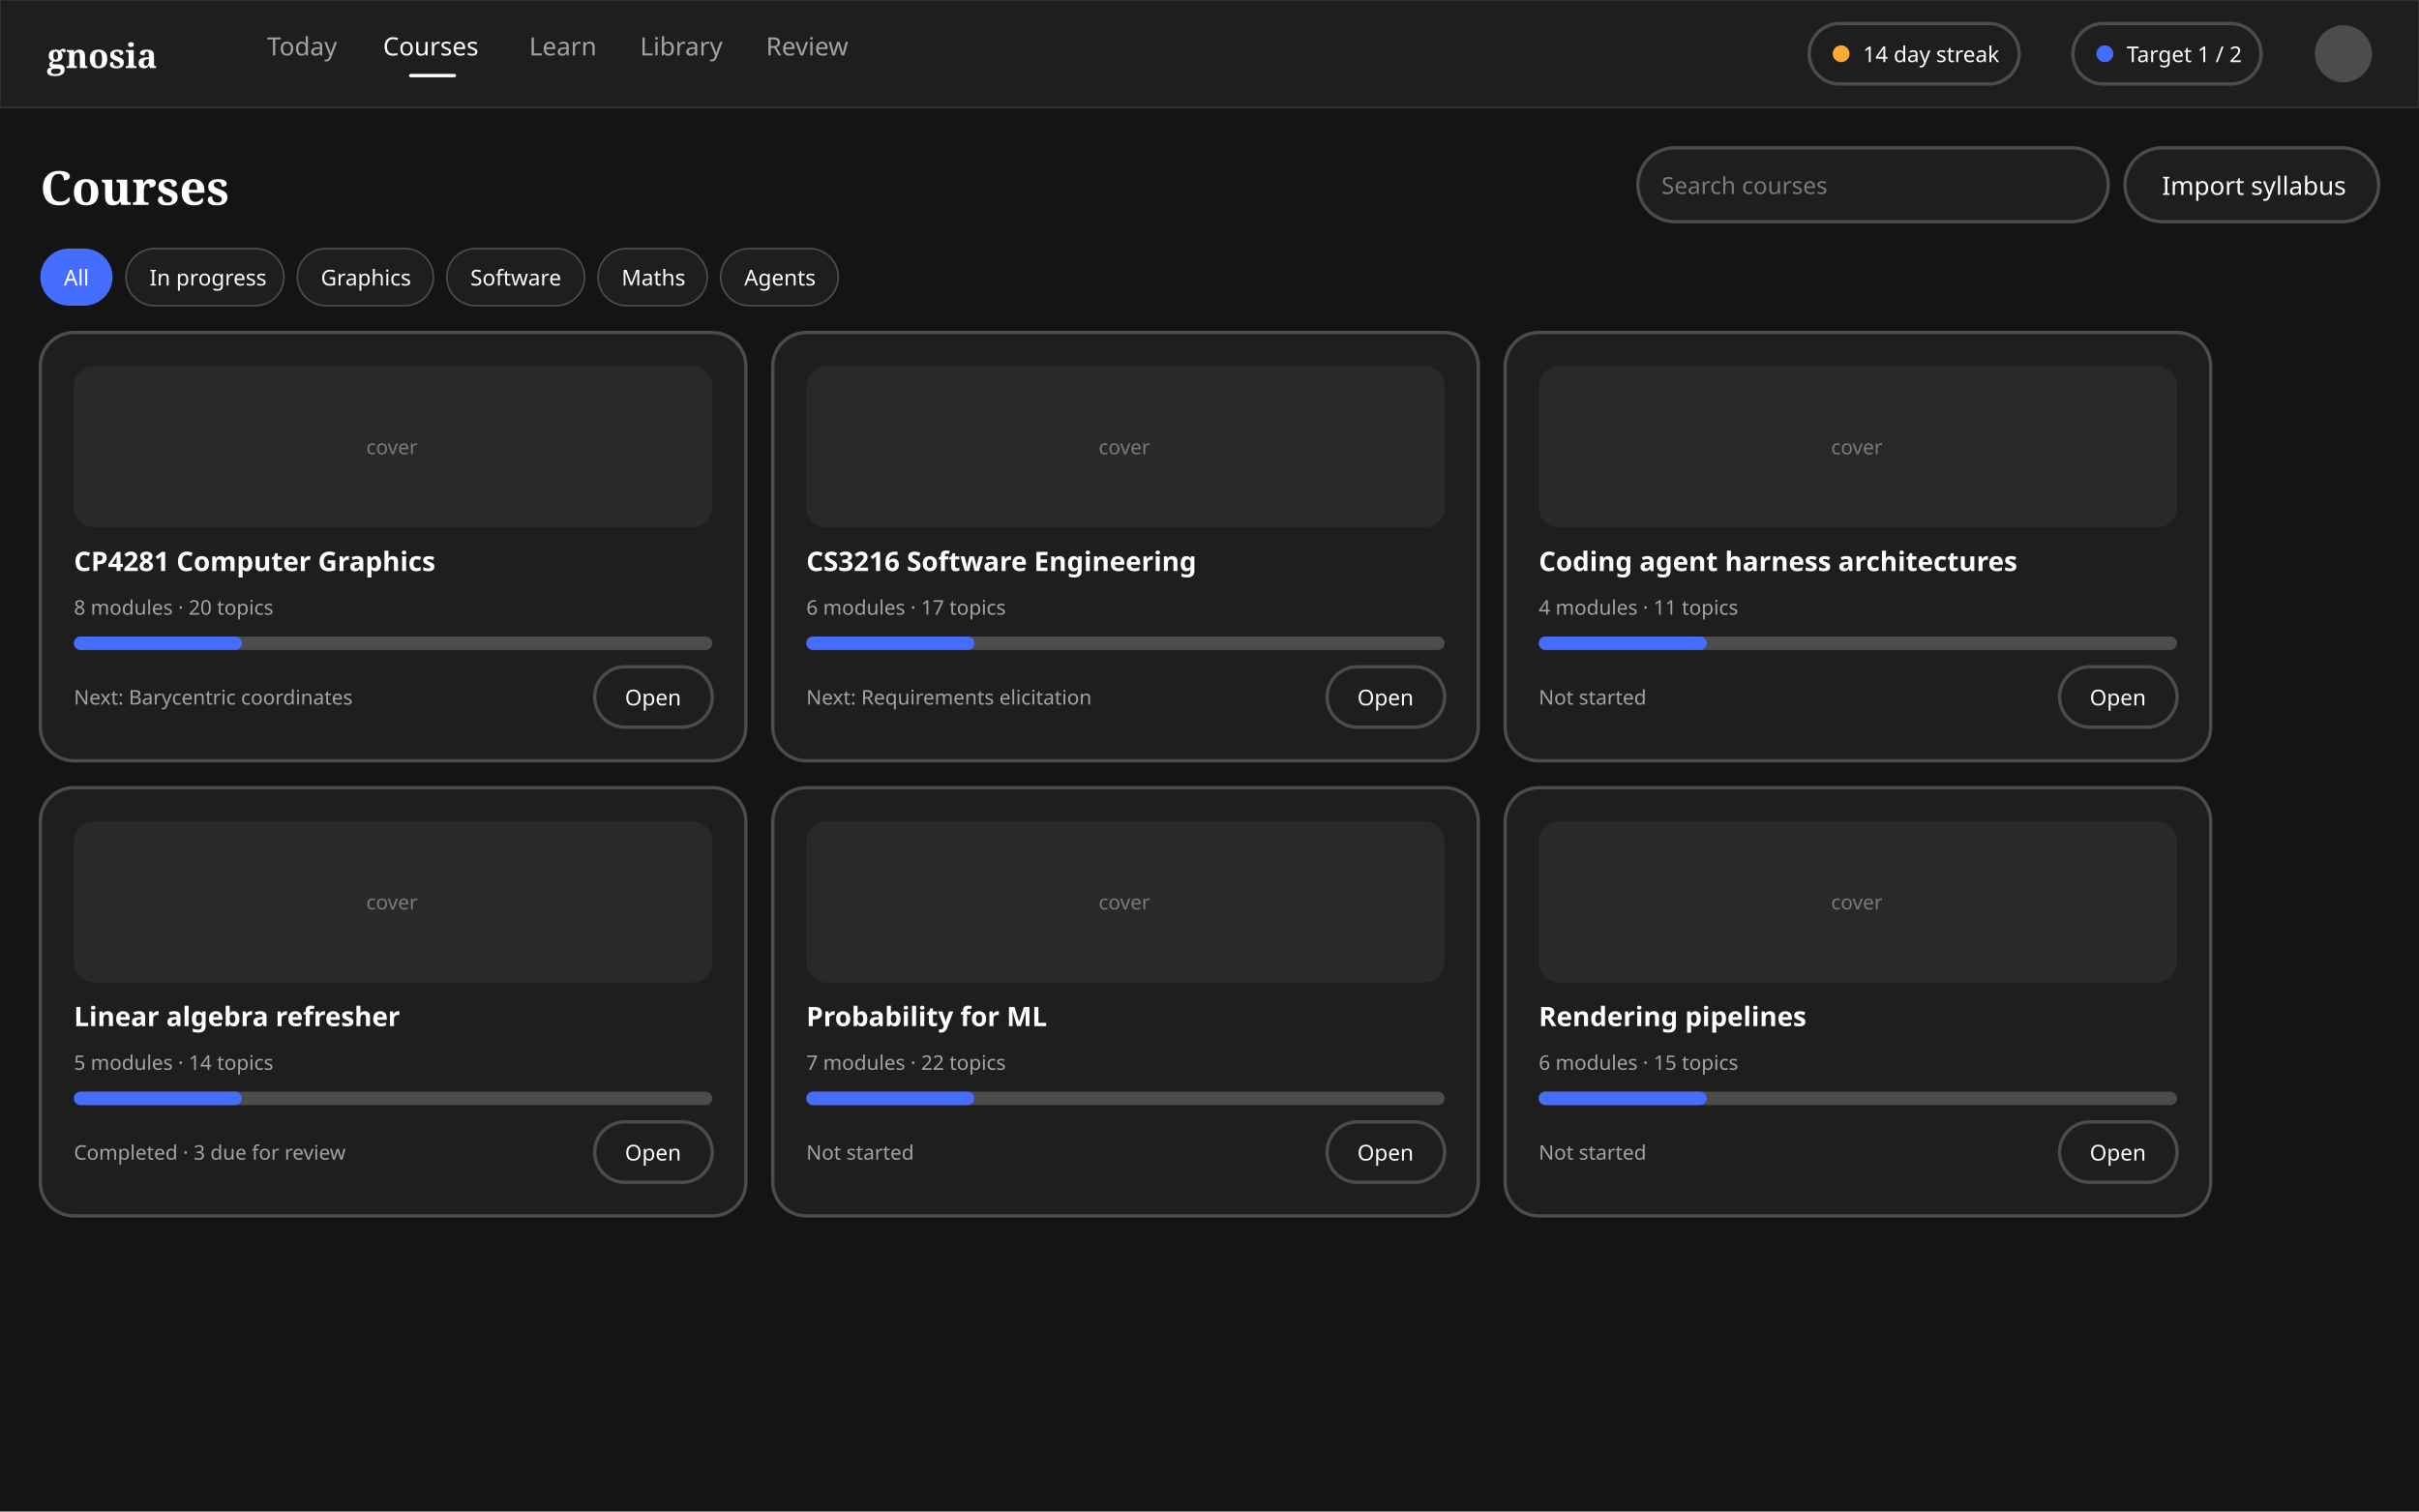
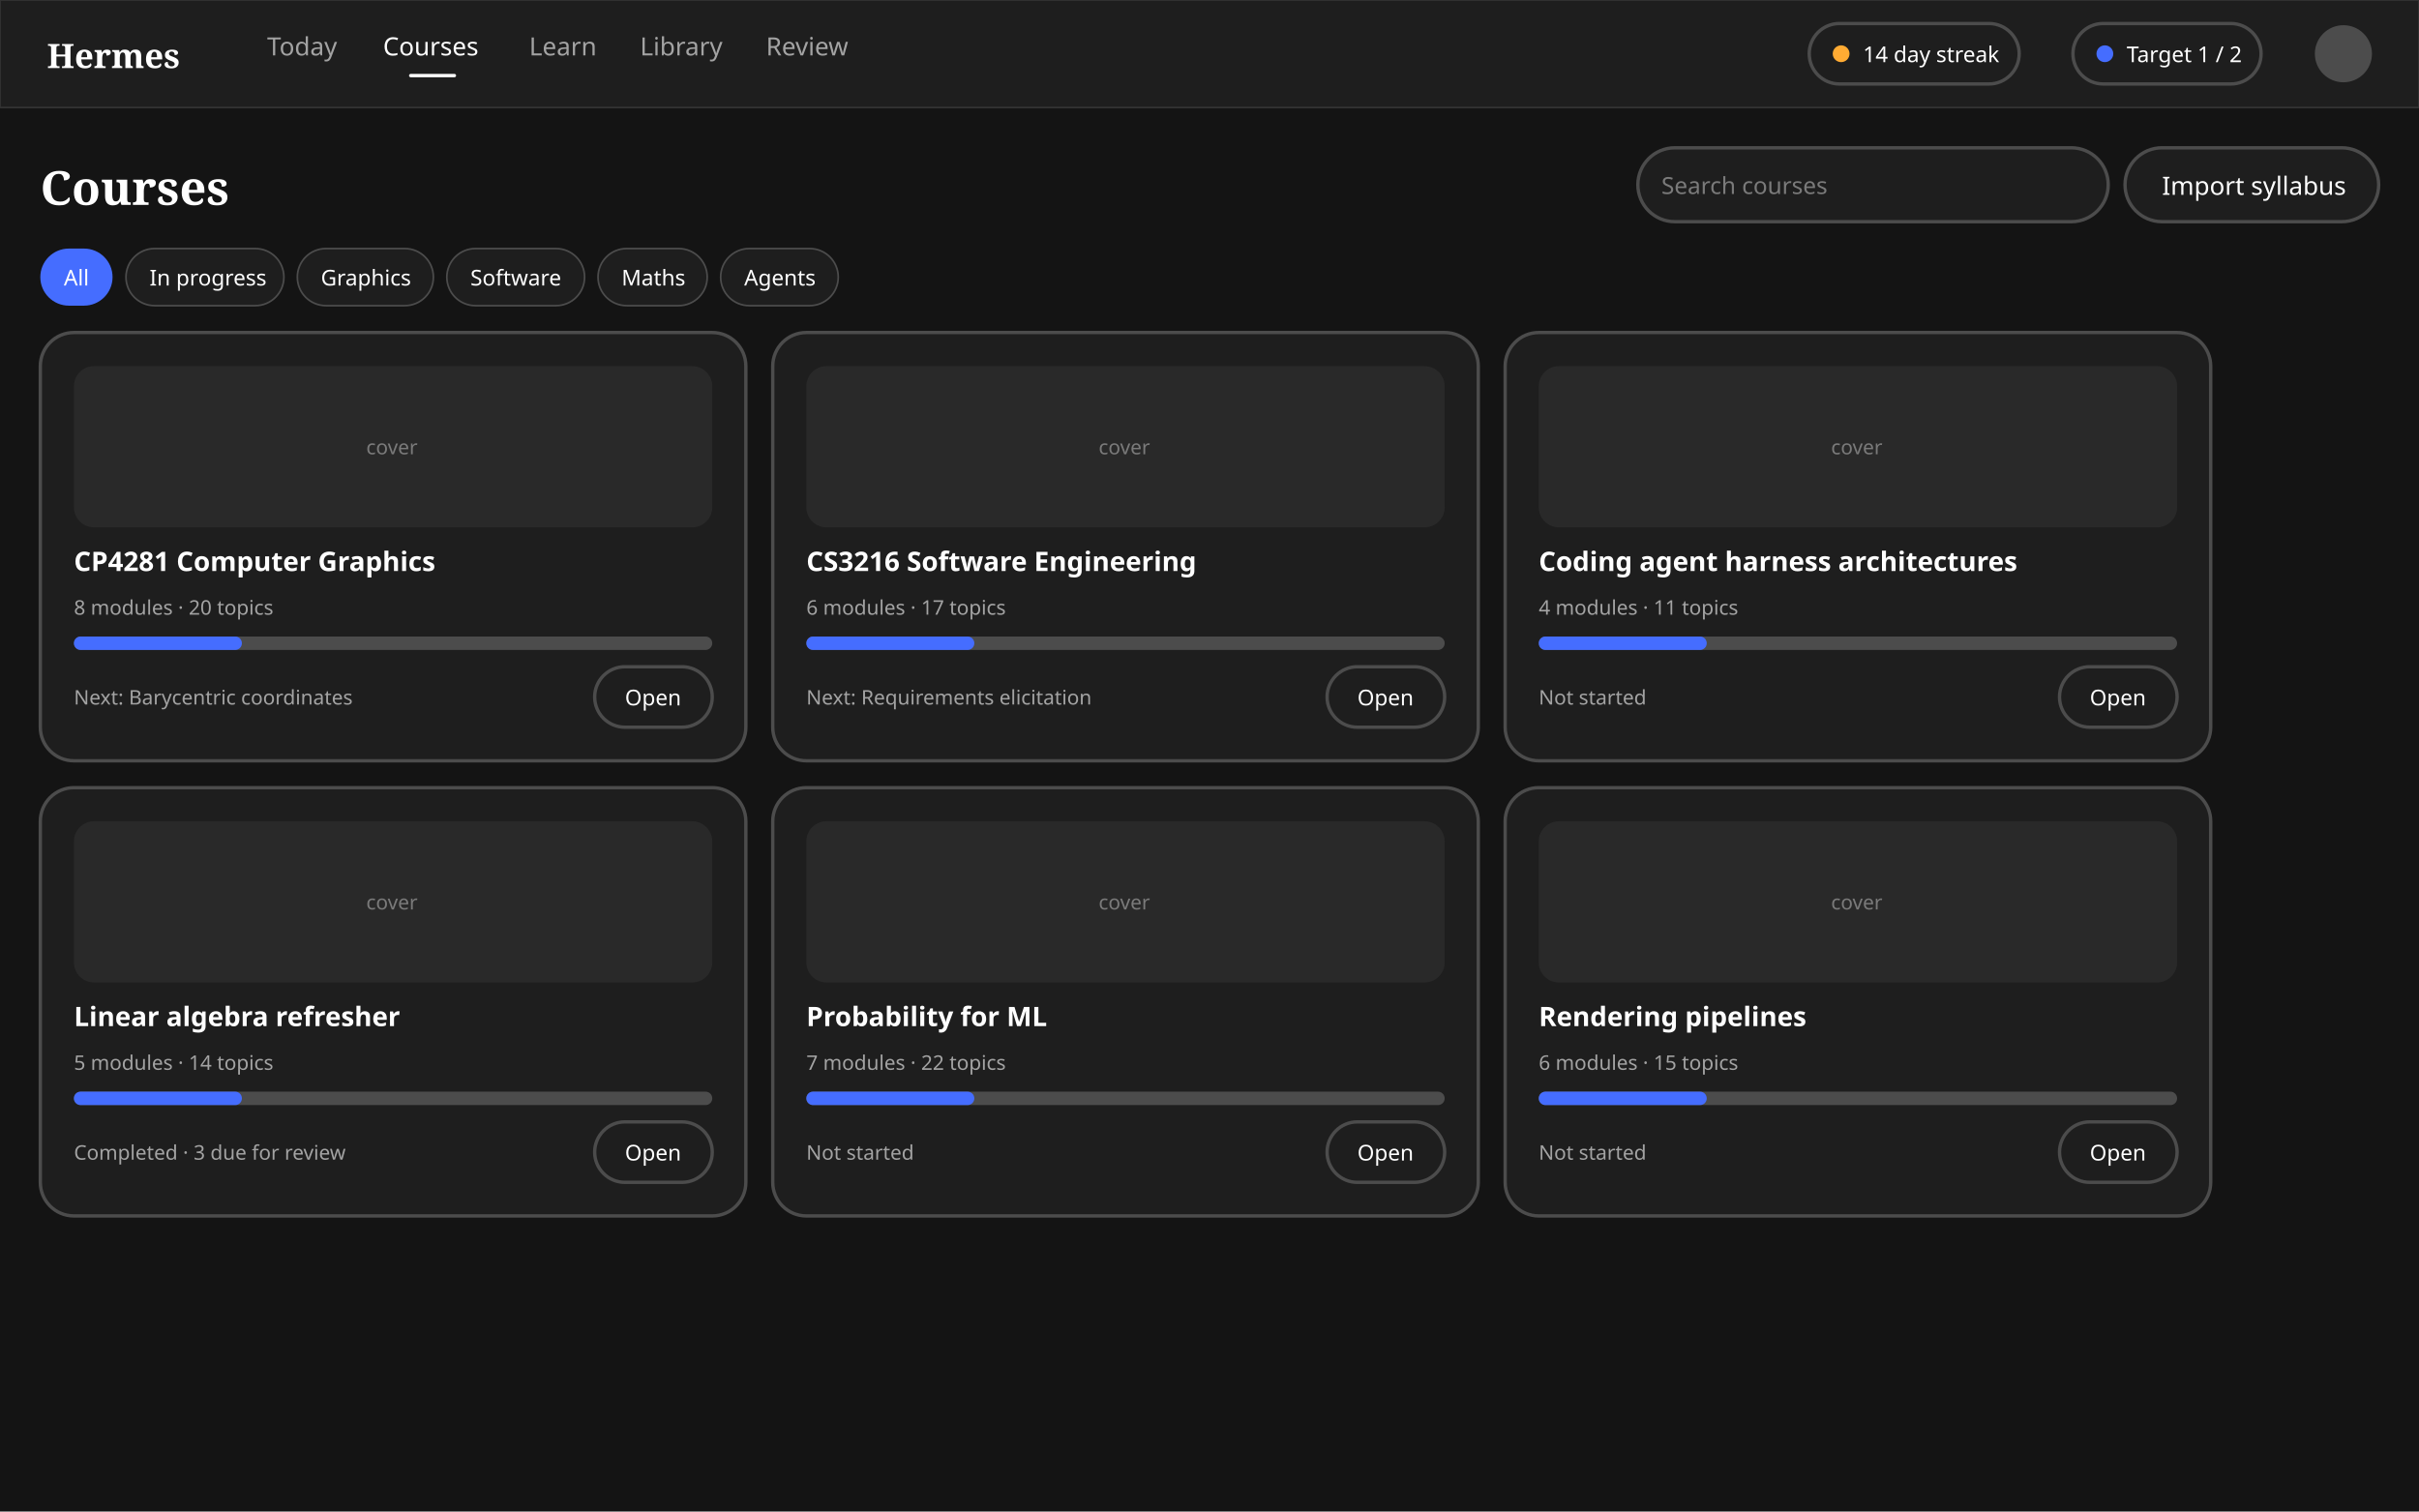
<svg xmlns="http://www.w3.org/2000/svg" width="1440" height="900" viewBox="0 0 1440 900">
  <defs>
    <clipPath id="clip0">
      <rect width="1440" height="900" />
    </clipPath>
  </defs>
  <g>
    <rect width="1440" height="900" fill="#141414" />
    <g clip-path="url(#clip0)">
      <g>
        <rect width="1440" height="64" fill="#1E1E1E" stroke="#333333" stroke-width="1" />
        <g transform="translate(28, 20.5)">
-           <text x="0" y="20" font-family="Georgia, serif" font-size="20" font-weight="700" fill="#FFFFFF">gnosia</text>
+           <text x="0" y="20" font-family="Georgia, serif" font-size="20" font-weight="700" fill="#FFFFFF">Hermes</text>
        </g>
        <g transform="translate(159, 18)">
          <g>
            <g>
              <text x="0" y="15" font-family="Figtree, Nunito, system-ui, sans-serif" font-size="15" font-weight="500" fill="#A3A3A3">Today</text>
            </g>
            <g transform="translate(6.5, 26)">
              <rect width="28" height="2" rx="1" ry="1" fill="#1E1E1E" />
            </g>
          </g>
          <g transform="translate(69, 0)">
            <g>
              <text x="0" y="15" font-family="Figtree, Nunito, system-ui, sans-serif" font-size="15" fill="#FFFFFF">Courses</text>
            </g>
            <g transform="translate(15.5, 26)">
              <rect width="28" height="2" rx="1" ry="1" fill="#FFFFFF" />
            </g>
          </g>
          <g transform="translate(156, 0)">
            <g>
              <text x="0" y="15" font-family="Figtree, Nunito, system-ui, sans-serif" font-size="15" font-weight="500" fill="#A3A3A3">Learn</text>
            </g>
            <g transform="translate(5, 26)">
              <rect width="28" height="2" rx="1" ry="1" fill="#1E1E1E" />
            </g>
          </g>
          <g transform="translate(222, 0)">
            <g>
              <text x="0" y="15" font-family="Figtree, Nunito, system-ui, sans-serif" font-size="15" font-weight="500" fill="#A3A3A3">Library</text>
            </g>
            <g transform="translate(9.5, 26)">
              <rect width="28" height="2" rx="1" ry="1" fill="#1E1E1E" />
            </g>
          </g>
          <g transform="translate(297, 0)">
            <g>
              <text x="0" y="15" font-family="Figtree, Nunito, system-ui, sans-serif" font-size="15" font-weight="500" fill="#A3A3A3">Review</text>
            </g>
            <g transform="translate(10.5, 26)">
              <rect width="28" height="2" rx="1" ry="1" fill="#1E1E1E" />
            </g>
          </g>
        </g>
        <g transform="translate(537, 32)" />
        <g transform="translate(1077, 14)">
          <rect width="125" height="36" rx="18" ry="18" fill="#1E1E1E" stroke="#4C4C4C" stroke-width="2" />
          <g transform="translate(14, 13)">
            <ellipse cx="5" cy="5" rx="5" ry="5" fill="#FFAB33" />
          </g>
          <g transform="translate(32, 10)">
            <text x="0" y="13" font-family="Figtree, Nunito, system-ui, sans-serif" font-size="13" fill="#FFFFFF">14 day streak</text>
          </g>
        </g>
        <g transform="translate(1234, 14)">
          <rect width="112" height="36" rx="18" ry="18" fill="#1E1E1E" stroke="#4C4C4C" stroke-width="2" />
          <g transform="translate(14, 13)">
            <ellipse cx="5" cy="5" rx="5" ry="5" fill="#456DFF" />
          </g>
          <g transform="translate(32, 10)">
            <text x="0" y="13" font-family="Figtree, Nunito, system-ui, sans-serif" font-size="13" fill="#FFFFFF">Target 1 / 2</text>
          </g>
        </g>
        <g transform="translate(1378, 15)">
          <ellipse cx="17" cy="17" rx="17" ry="17" fill="#4C4C4C" />
        </g>
      </g>
      <g transform="translate(0, 64)">
        <g transform="translate(24, 24)">
          <g transform="translate(0, 6)">
            <text x="0" y="28" font-family="Georgia, serif" font-size="28" font-weight="700" fill="#FFFFFF">Courses</text>
          </g>
          <g transform="translate(127, 22)" />
          <g transform="translate(951, 0)">
            <rect width="280" height="44" rx="22" ry="22" fill="#1E1E1E" stroke="#4C4C4C" stroke-width="2" />
            <g transform="translate(14, 13.5)">
              <text x="0" y="14" font-family="Figtree, Nunito, system-ui, sans-serif" font-size="14" fill="#7A7A7A">Search courses</text>
            </g>
          </g>
          <g transform="translate(1241, 0)">
            <rect width="151" height="44" rx="22" ry="22" fill="#1E1E1E" stroke="#4C4C4C" stroke-width="2" />
            <g transform="translate(22, 13)">
              <text x="0" y="15" font-family="Figtree, Nunito, system-ui, sans-serif" font-size="15" fill="#FFFFFF">Import syllabus</text>
            </g>
          </g>
        </g>
        <g transform="translate(24, 84)">
          <g>
            <rect width="43" height="34" rx="17" ry="17" fill="#456DFF" />
            <g transform="translate(14, 9)">
              <text x="0" y="13" font-family="Figtree, Nunito, system-ui, sans-serif" font-size="13" font-weight="500" fill="#FFFFFF">All</text>
            </g>
          </g>
          <g transform="translate(51, 0)">
            <rect width="94" height="34" rx="17" ry="17" fill="#1E1E1E" stroke="#4C4C4C" stroke-width="1" />
            <g transform="translate(14, 9)">
              <text x="0" y="13" font-family="Figtree, Nunito, system-ui, sans-serif" font-size="13" font-weight="500" fill="#FFFFFF">In progress</text>
            </g>
          </g>
          <g transform="translate(153, 0)">
            <rect width="81" height="34" rx="17" ry="17" fill="#1E1E1E" stroke="#4C4C4C" stroke-width="1" />
            <g transform="translate(14, 9)">
              <text x="0" y="13" font-family="Figtree, Nunito, system-ui, sans-serif" font-size="13" font-weight="500" fill="#FFFFFF">Graphics</text>
            </g>
          </g>
          <g transform="translate(242, 0)">
            <rect width="82" height="34" rx="17" ry="17" fill="#1E1E1E" stroke="#4C4C4C" stroke-width="1" />
            <g transform="translate(14, 9)">
              <text x="0" y="13" font-family="Figtree, Nunito, system-ui, sans-serif" font-size="13" font-weight="500" fill="#FFFFFF">Software</text>
            </g>
          </g>
          <g transform="translate(332, 0)">
            <rect width="65" height="34" rx="17" ry="17" fill="#1E1E1E" stroke="#4C4C4C" stroke-width="1" />
            <g transform="translate(14, 9)">
              <text x="0" y="13" font-family="Figtree, Nunito, system-ui, sans-serif" font-size="13" font-weight="500" fill="#FFFFFF">Maths</text>
            </g>
          </g>
          <g transform="translate(405, 0)">
            <rect width="70" height="34" rx="17" ry="17" fill="#1E1E1E" stroke="#4C4C4C" stroke-width="1" />
            <g transform="translate(14, 9)">
              <text x="0" y="13" font-family="Figtree, Nunito, system-ui, sans-serif" font-size="13" font-weight="500" fill="#FFFFFF">Agents</text>
            </g>
          </g>
        </g>
        <g transform="translate(24, 134)">
          <g>
            <rect width="420" height="255" rx="20" ry="20" fill="#1E1E1E" stroke="#4C4C4C" stroke-width="2" />
            <g transform="translate(20, 20)">
              <rect width="380" height="96" rx="12" ry="12" fill="#292929" />
              <g transform="translate(174, 40.5)">
                <text x="0" y="12" font-family="Figtree, Nunito, system-ui, sans-serif" font-size="12" fill="#7A7A7A">cover</text>
              </g>
            </g>
            <g transform="translate(20, 126)">
              <text x="0" y="16" font-family="Figtree, Nunito, system-ui, sans-serif" font-size="16" font-weight="700" fill="#FFFFFF">CP4281 Computer Graphics</text>
            </g>
            <g transform="translate(20, 156)">
              <text x="0" y="12" font-family="Figtree, Nunito, system-ui, sans-serif" font-size="12" fill="#A3A3A3">8 modules · 20 topics</text>
            </g>
            <g transform="translate(20, 181)">
              <rect width="380" height="8" rx="4" ry="4" fill="#4C4C4C" />
              <rect width="100" height="8" rx="4" ry="4" fill="#456DFF" />
            </g>
            <g transform="translate(20, 199)">
              <g transform="translate(0, 10.5)">
                <g>
                  <text x="0" y="12" font-family="Figtree, Nunito, system-ui, sans-serif" font-size="12" fill="#A3A3A3">Next: Barycentric coordinates</text>
                </g>
              </g>
              <g transform="translate(310, 0)">
                <rect width="70" height="36" rx="18" ry="18" fill="#1E1E1E" stroke="#4C4C4C" stroke-width="2" />
                <g transform="translate(18, 10)">
                  <text x="0" y="13" font-family="Figtree, Nunito, system-ui, sans-serif" font-size="13" fill="#FFFFFF">Open</text>
                </g>
              </g>
            </g>
          </g>
          <g transform="translate(436, 0)">
            <rect width="420" height="255" rx="20" ry="20" fill="#1E1E1E" stroke="#4C4C4C" stroke-width="2" />
            <g transform="translate(20, 20)">
              <rect width="380" height="96" rx="12" ry="12" fill="#292929" />
              <g transform="translate(174, 40.5)">
                <text x="0" y="12" font-family="Figtree, Nunito, system-ui, sans-serif" font-size="12" fill="#7A7A7A">cover</text>
              </g>
            </g>
            <g transform="translate(20, 126)">
              <text x="0" y="16" font-family="Figtree, Nunito, system-ui, sans-serif" font-size="16" font-weight="700" fill="#FFFFFF">CS3216 Software Engineering</text>
            </g>
            <g transform="translate(20, 156)">
              <text x="0" y="12" font-family="Figtree, Nunito, system-ui, sans-serif" font-size="12" fill="#A3A3A3">6 modules · 17 topics</text>
            </g>
            <g transform="translate(20, 181)">
              <rect width="380" height="8" rx="4" ry="4" fill="#4C4C4C" />
              <rect width="100" height="8" rx="4" ry="4" fill="#456DFF" />
            </g>
            <g transform="translate(20, 199)">
              <g transform="translate(0, 10.5)">
                <g>
                  <text x="0" y="12" font-family="Figtree, Nunito, system-ui, sans-serif" font-size="12" fill="#A3A3A3">Next: Requirements elicitation</text>
                </g>
              </g>
              <g transform="translate(310, 0)">
                <rect width="70" height="36" rx="18" ry="18" fill="#1E1E1E" stroke="#4C4C4C" stroke-width="2" />
                <g transform="translate(18, 10)">
                  <text x="0" y="13" font-family="Figtree, Nunito, system-ui, sans-serif" font-size="13" fill="#FFFFFF">Open</text>
                </g>
              </g>
            </g>
          </g>
          <g transform="translate(872, 0)">
            <rect width="420" height="255" rx="20" ry="20" fill="#1E1E1E" stroke="#4C4C4C" stroke-width="2" />
            <g transform="translate(20, 20)">
              <rect width="380" height="96" rx="12" ry="12" fill="#292929" />
              <g transform="translate(174, 40.5)">
                <text x="0" y="12" font-family="Figtree, Nunito, system-ui, sans-serif" font-size="12" fill="#7A7A7A">cover</text>
              </g>
            </g>
            <g transform="translate(20, 126)">
              <text x="0" y="16" font-family="Figtree, Nunito, system-ui, sans-serif" font-size="16" font-weight="700" fill="#FFFFFF">Coding agent harness architectures</text>
            </g>
            <g transform="translate(20, 156)">
              <text x="0" y="12" font-family="Figtree, Nunito, system-ui, sans-serif" font-size="12" fill="#A3A3A3">4 modules · 11 topics</text>
            </g>
            <g transform="translate(20, 181)">
              <rect width="380" height="8" rx="4" ry="4" fill="#4C4C4C" />
              <rect width="100" height="8" rx="4" ry="4" fill="#456DFF" />
            </g>
            <g transform="translate(20, 199)">
              <g transform="translate(0, 10.5)">
                <g>
                  <text x="0" y="12" font-family="Figtree, Nunito, system-ui, sans-serif" font-size="12" fill="#A3A3A3">Not started</text>
                </g>
              </g>
              <g transform="translate(310, 0)">
                <rect width="70" height="36" rx="18" ry="18" fill="#1E1E1E" stroke="#4C4C4C" stroke-width="2" />
                <g transform="translate(18, 10)">
                  <text x="0" y="13" font-family="Figtree, Nunito, system-ui, sans-serif" font-size="13" fill="#FFFFFF">Open</text>
                </g>
              </g>
            </g>
          </g>
        </g>
        <g transform="translate(24, 405)">
          <g>
            <rect width="420" height="255" rx="20" ry="20" fill="#1E1E1E" stroke="#4C4C4C" stroke-width="2" />
            <g transform="translate(20, 20)">
              <rect width="380" height="96" rx="12" ry="12" fill="#292929" />
              <g transform="translate(174, 40.5)">
                <text x="0" y="12" font-family="Figtree, Nunito, system-ui, sans-serif" font-size="12" fill="#7A7A7A">cover</text>
              </g>
            </g>
            <g transform="translate(20, 126)">
              <text x="0" y="16" font-family="Figtree, Nunito, system-ui, sans-serif" font-size="16" font-weight="700" fill="#FFFFFF">Linear algebra refresher</text>
            </g>
            <g transform="translate(20, 156)">
              <text x="0" y="12" font-family="Figtree, Nunito, system-ui, sans-serif" font-size="12" fill="#A3A3A3">5 modules · 14 topics</text>
            </g>
            <g transform="translate(20, 181)">
              <rect width="380" height="8" rx="4" ry="4" fill="#4C4C4C" />
              <rect width="100" height="8" rx="4" ry="4" fill="#456DFF" />
            </g>
            <g transform="translate(20, 199)">
              <g transform="translate(0, 10.5)">
                <g>
                  <text x="0" y="12" font-family="Figtree, Nunito, system-ui, sans-serif" font-size="12" fill="#A3A3A3">Completed · 3 due for review</text>
                </g>
              </g>
              <g transform="translate(310, 0)">
                <rect width="70" height="36" rx="18" ry="18" fill="#1E1E1E" stroke="#4C4C4C" stroke-width="2" />
                <g transform="translate(18, 10)">
                  <text x="0" y="13" font-family="Figtree, Nunito, system-ui, sans-serif" font-size="13" fill="#FFFFFF">Open</text>
                </g>
              </g>
            </g>
          </g>
          <g transform="translate(436, 0)">
            <rect width="420" height="255" rx="20" ry="20" fill="#1E1E1E" stroke="#4C4C4C" stroke-width="2" />
            <g transform="translate(20, 20)">
              <rect width="380" height="96" rx="12" ry="12" fill="#292929" />
              <g transform="translate(174, 40.5)">
                <text x="0" y="12" font-family="Figtree, Nunito, system-ui, sans-serif" font-size="12" fill="#7A7A7A">cover</text>
              </g>
            </g>
            <g transform="translate(20, 126)">
              <text x="0" y="16" font-family="Figtree, Nunito, system-ui, sans-serif" font-size="16" font-weight="700" fill="#FFFFFF">Probability for ML</text>
            </g>
            <g transform="translate(20, 156)">
              <text x="0" y="12" font-family="Figtree, Nunito, system-ui, sans-serif" font-size="12" fill="#A3A3A3">7 modules · 22 topics</text>
            </g>
            <g transform="translate(20, 181)">
              <rect width="380" height="8" rx="4" ry="4" fill="#4C4C4C" />
              <rect width="100" height="8" rx="4" ry="4" fill="#456DFF" />
            </g>
            <g transform="translate(20, 199)">
              <g transform="translate(0, 10.5)">
                <g>
                  <text x="0" y="12" font-family="Figtree, Nunito, system-ui, sans-serif" font-size="12" fill="#A3A3A3">Not started</text>
                </g>
              </g>
              <g transform="translate(310, 0)">
                <rect width="70" height="36" rx="18" ry="18" fill="#1E1E1E" stroke="#4C4C4C" stroke-width="2" />
                <g transform="translate(18, 10)">
                  <text x="0" y="13" font-family="Figtree, Nunito, system-ui, sans-serif" font-size="13" fill="#FFFFFF">Open</text>
                </g>
              </g>
            </g>
          </g>
          <g transform="translate(872, 0)">
            <rect width="420" height="255" rx="20" ry="20" fill="#1E1E1E" stroke="#4C4C4C" stroke-width="2" />
            <g transform="translate(20, 20)">
              <rect width="380" height="96" rx="12" ry="12" fill="#292929" />
              <g transform="translate(174, 40.5)">
                <text x="0" y="12" font-family="Figtree, Nunito, system-ui, sans-serif" font-size="12" fill="#7A7A7A">cover</text>
              </g>
            </g>
            <g transform="translate(20, 126)">
              <text x="0" y="16" font-family="Figtree, Nunito, system-ui, sans-serif" font-size="16" font-weight="700" fill="#FFFFFF">Rendering pipelines</text>
            </g>
            <g transform="translate(20, 156)">
              <text x="0" y="12" font-family="Figtree, Nunito, system-ui, sans-serif" font-size="12" fill="#A3A3A3">6 modules · 15 topics</text>
            </g>
            <g transform="translate(20, 181)">
              <rect width="380" height="8" rx="4" ry="4" fill="#4C4C4C" />
              <rect width="100" height="8" rx="4" ry="4" fill="#456DFF" />
            </g>
            <g transform="translate(20, 199)">
              <g transform="translate(0, 10.5)">
                <g>
                  <text x="0" y="12" font-family="Figtree, Nunito, system-ui, sans-serif" font-size="12" fill="#A3A3A3">Not started</text>
                </g>
              </g>
              <g transform="translate(310, 0)">
                <rect width="70" height="36" rx="18" ry="18" fill="#1E1E1E" stroke="#4C4C4C" stroke-width="2" />
                <g transform="translate(18, 10)">
                  <text x="0" y="13" font-family="Figtree, Nunito, system-ui, sans-serif" font-size="13" fill="#FFFFFF">Open</text>
                </g>
              </g>
            </g>
          </g>
        </g>
      </g>
    </g>
  </g>
</svg>
